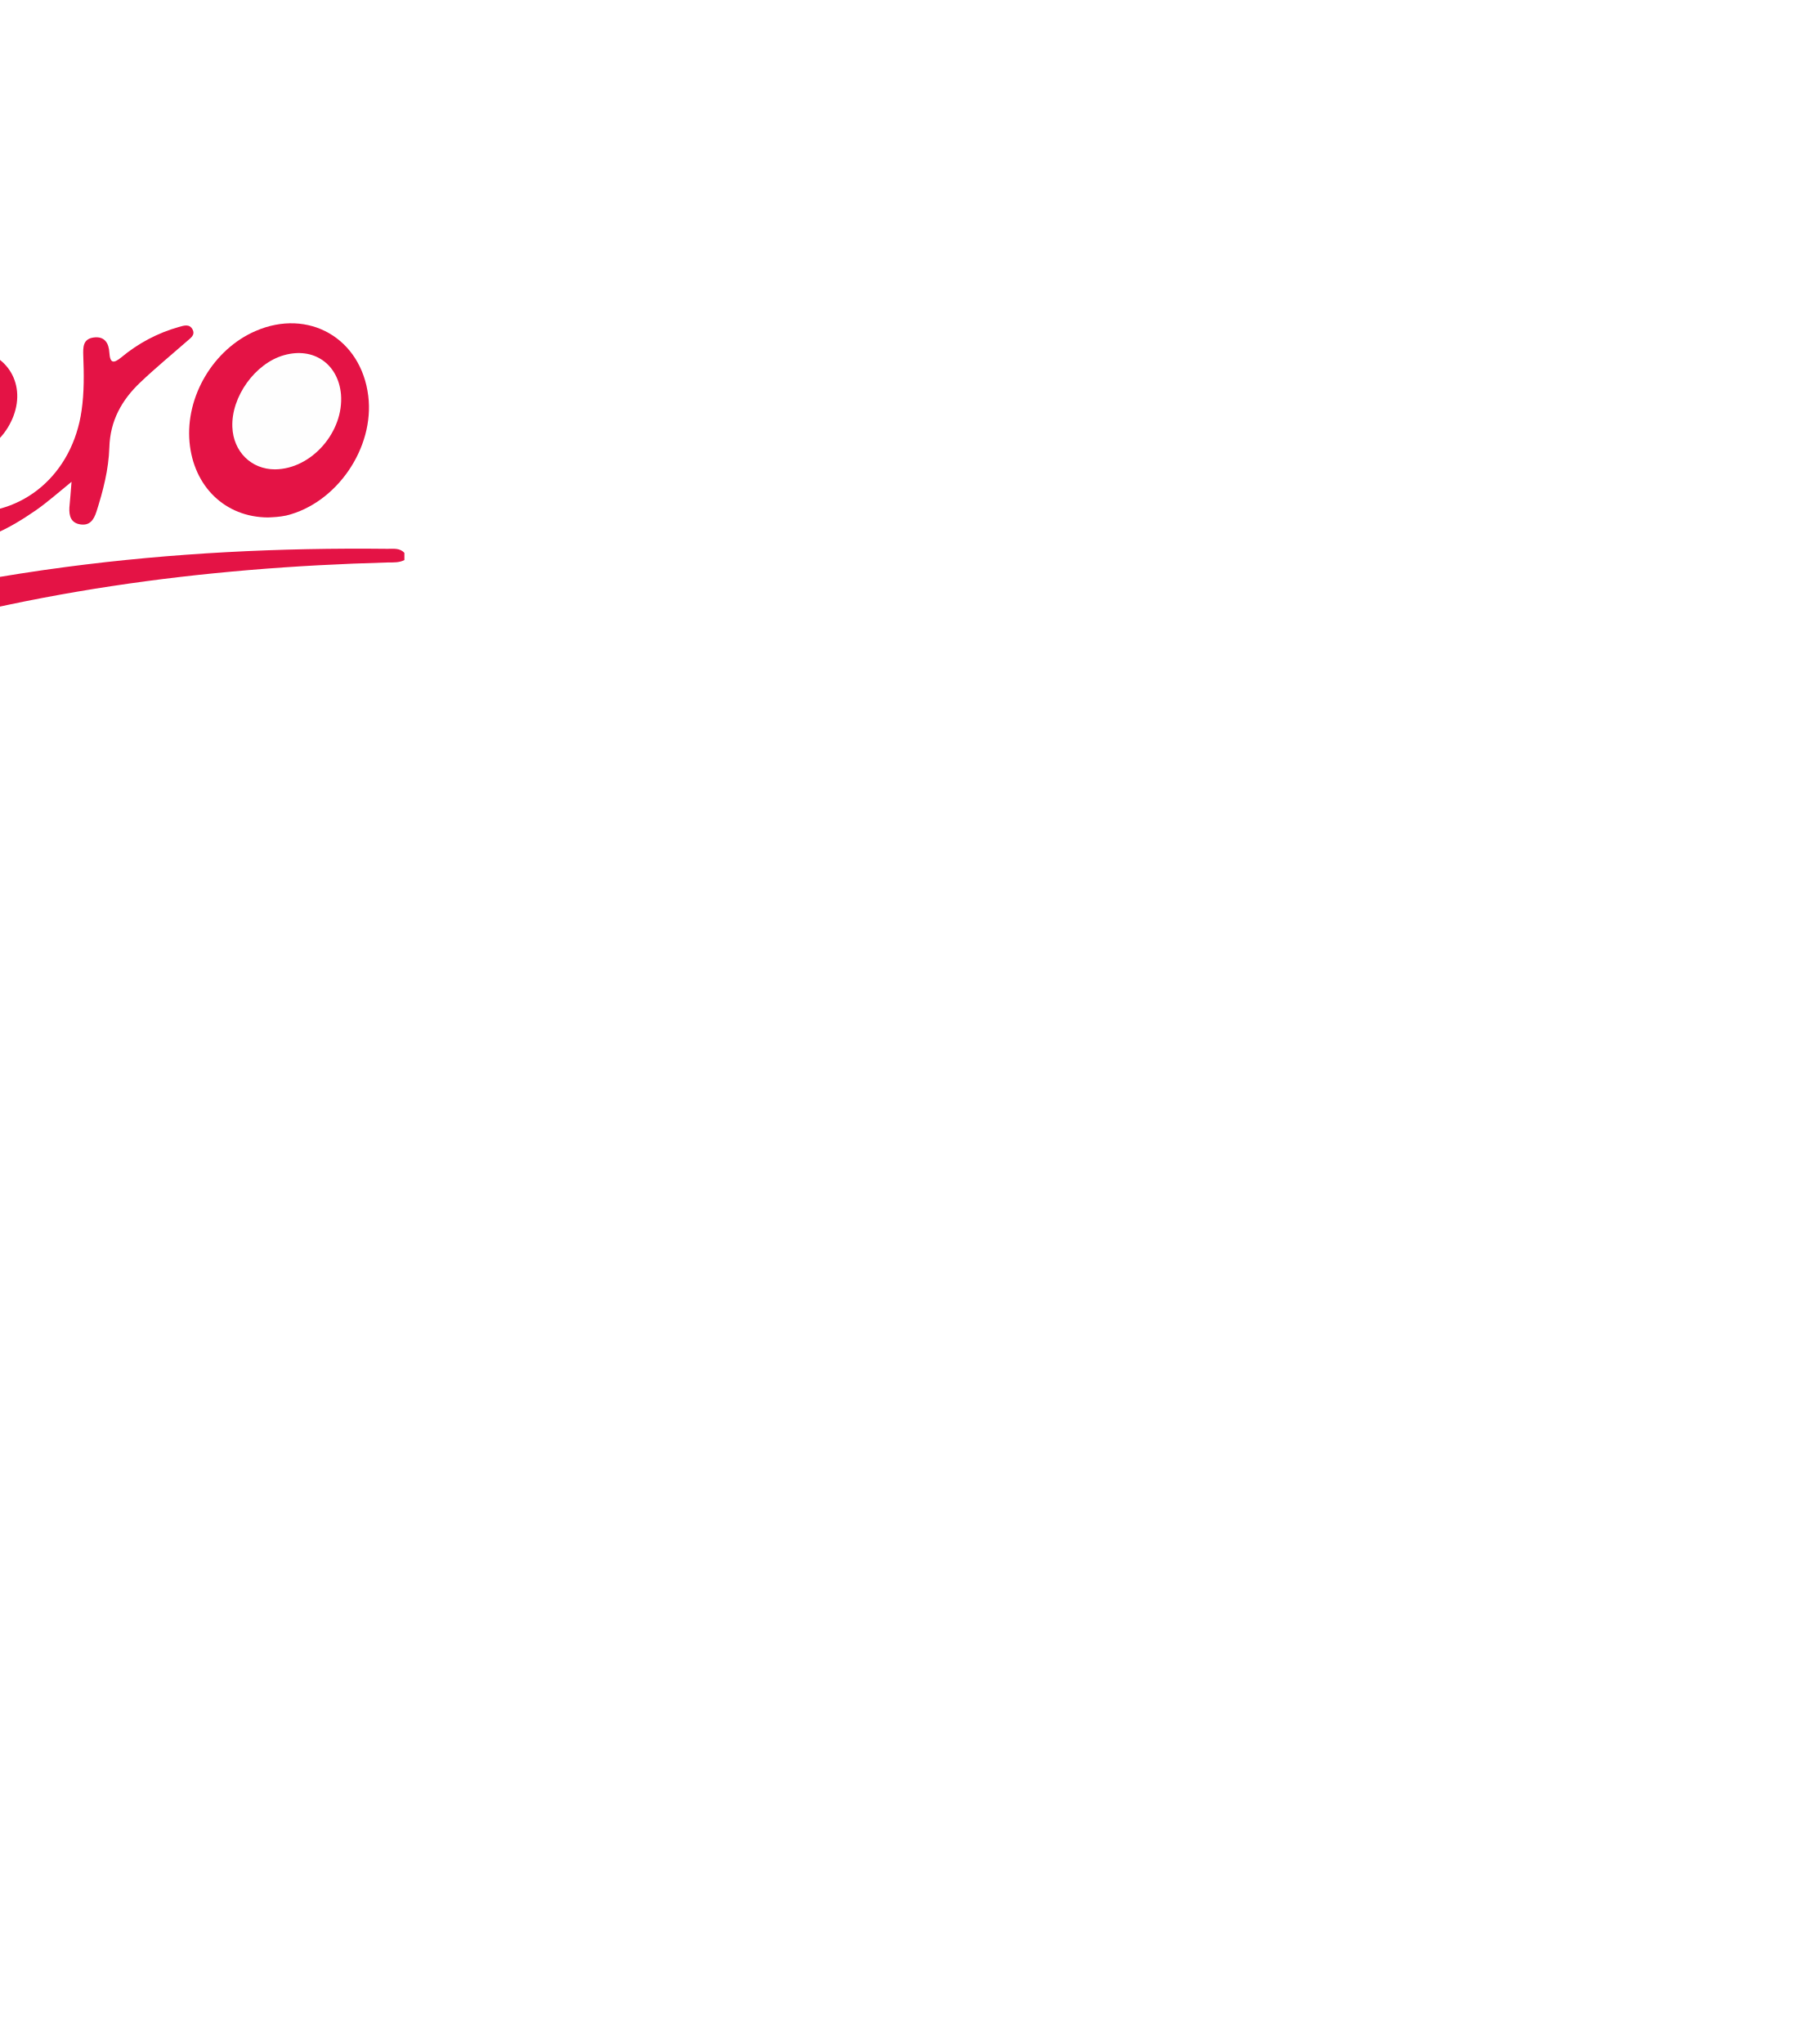
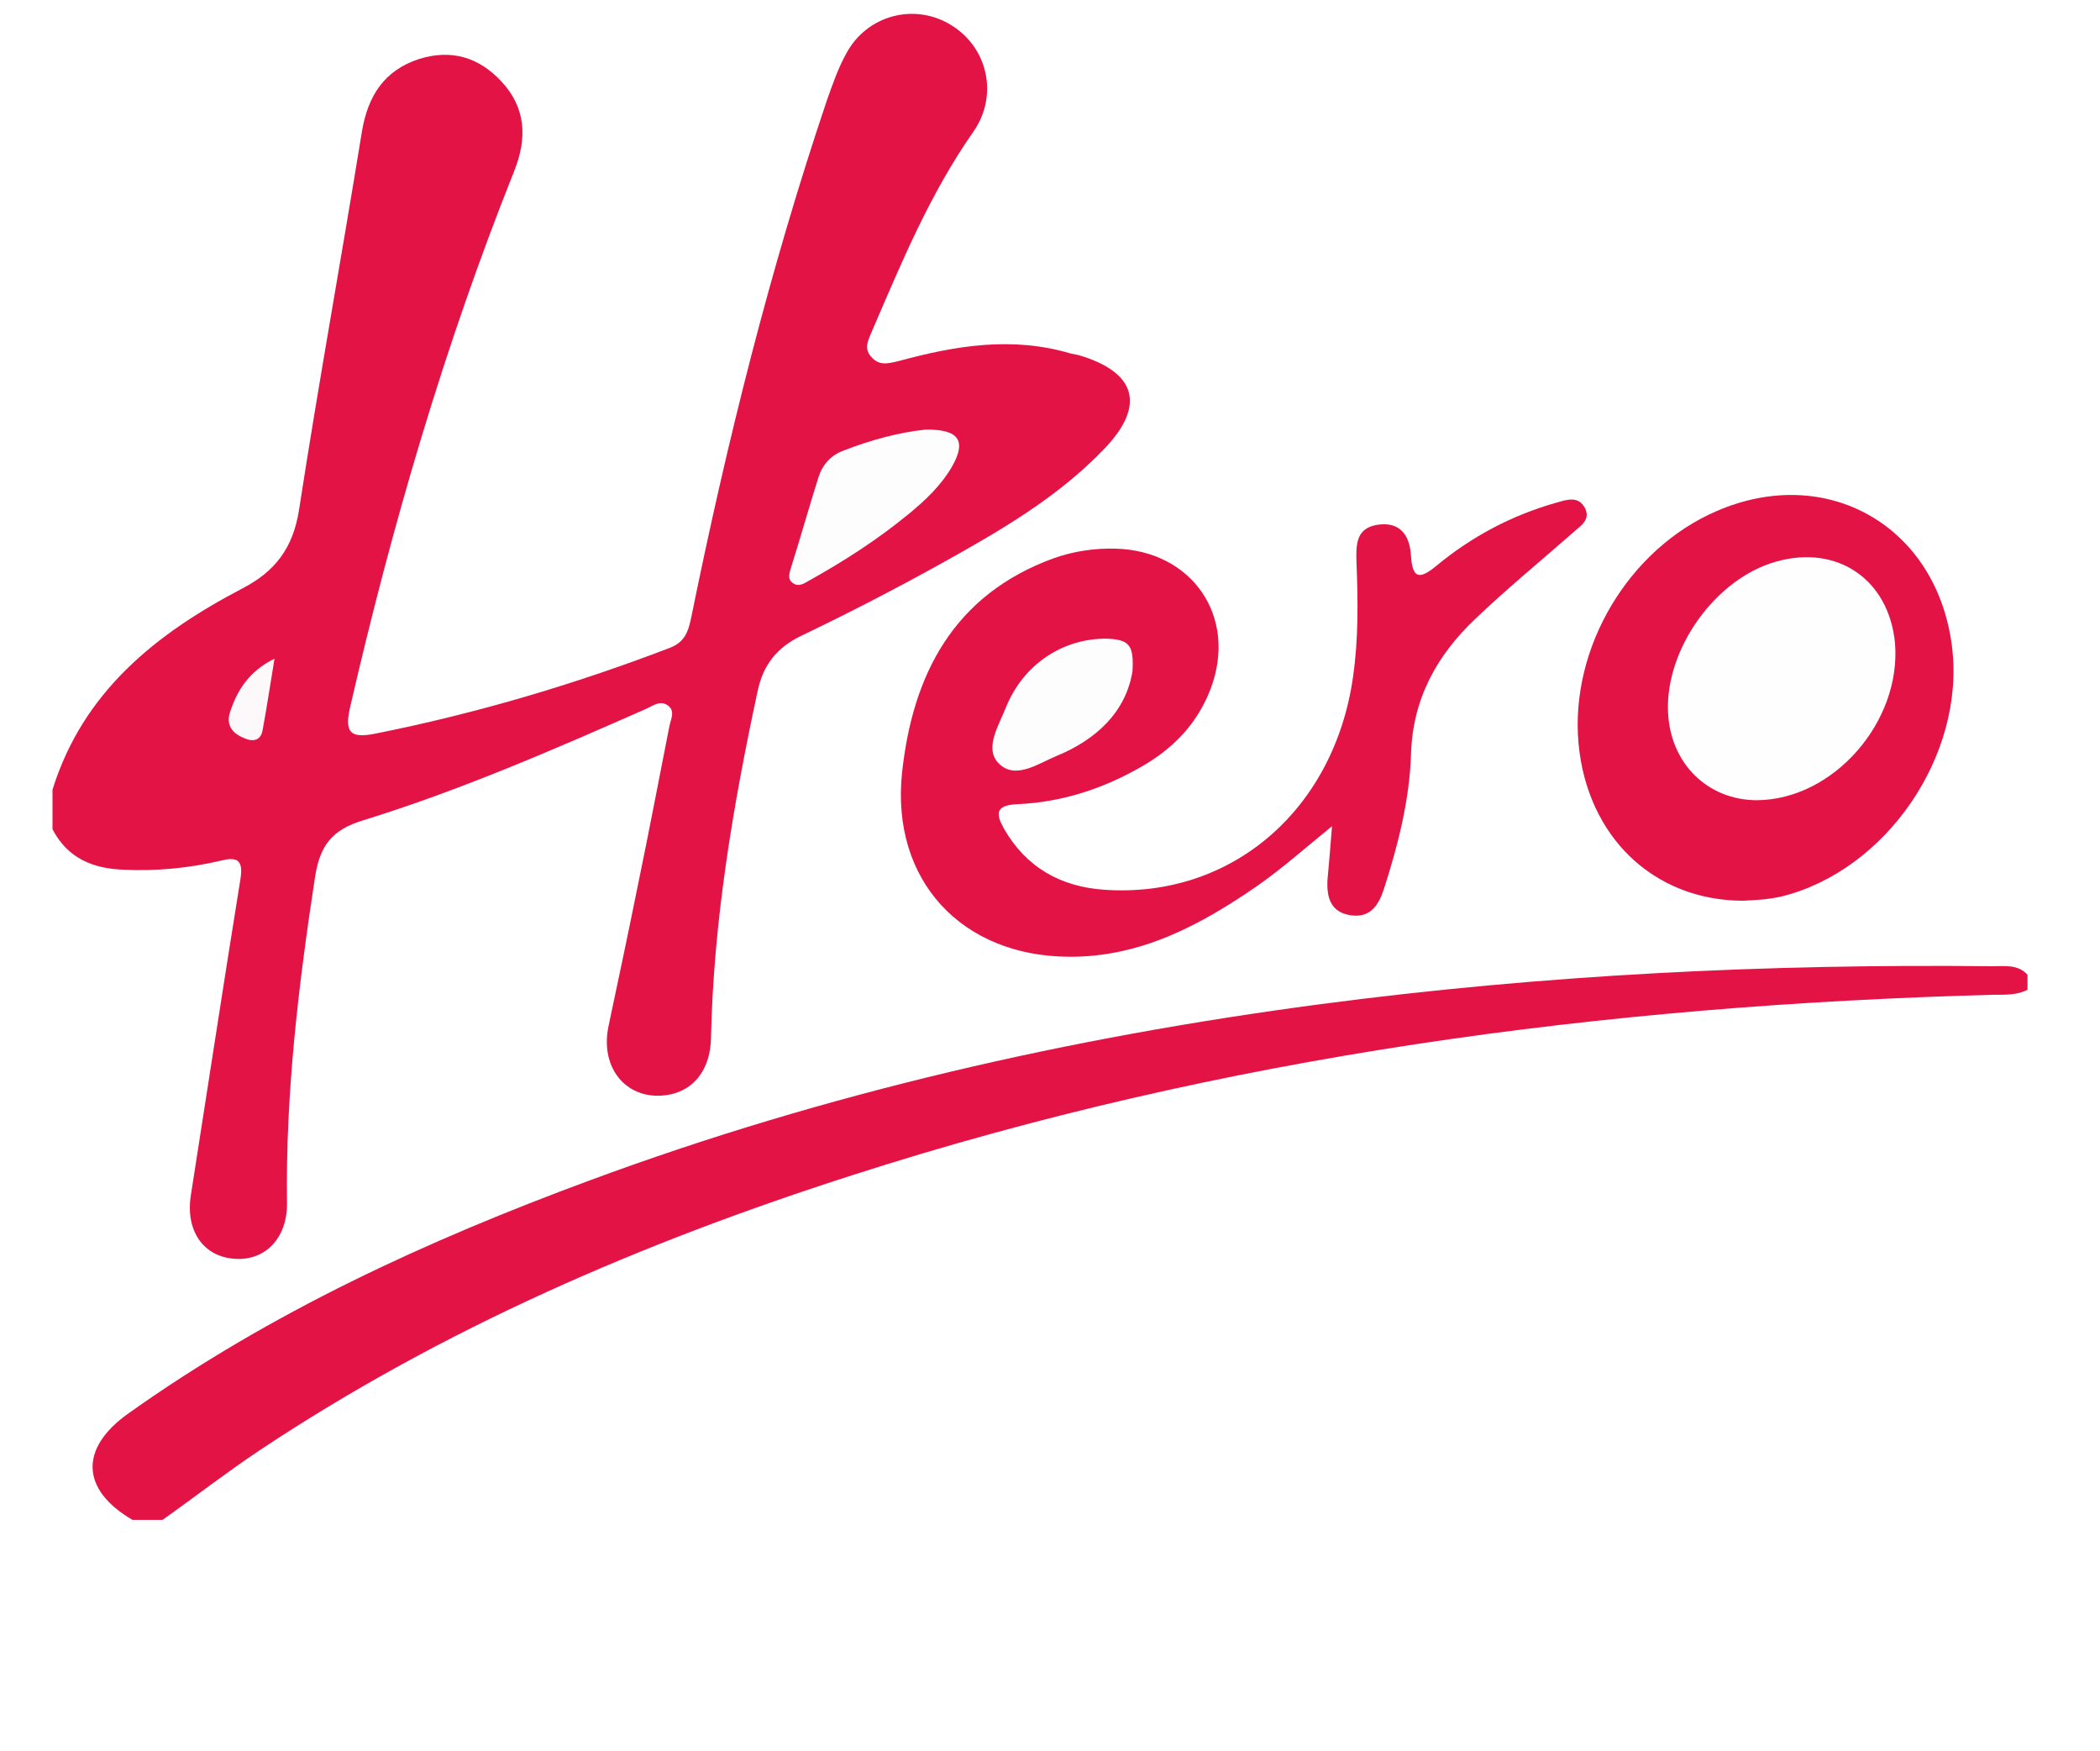
- <svg xmlns="http://www.w3.org/2000/svg" version="1.1" id="Layer_1" x="0px" y="0px" viewBox="0 0 750 854" transform="translate(-400,-500)">
+ <svg xmlns="http://www.w3.org/2000/svg" version="1.1" id="Layer_1" x="0px" y="0px" viewBox="0 0 420 350" style="enable-background:new 0 0 750 1334;" xml:space="preserve">
  <style type="text/css">
- 	.st0{fill:#FEFEFE;}
- 	.st1{fill:#E41345;}
- 	.st2{fill:#FEFDFE;}
- 	.st3{fill:#FDF9FA;}
- 	.st4{fill:#FEFDFD;}
+ 	.st0{fill:#E41345;}
+ 	.st1{fill:#FEFDFE;}
+ 	.st2{fill:#FDF9FA;}
+ 	.st3{fill:#FEFDFD;}
+ 	.st4{fill:#FEFEFE;}
</style>
  <g>
    <g>
-       <path class="st1" d="M174,694c6.1-19.6,20.7-31.2,37.9-40.2c6.6-3.4,10.2-8.1,11.4-15.7c3.9-25.3,8.5-50.5,12.6-75.8    c1.2-7,4.4-12.1,11.4-14.4c6.4-2,11.9-0.4,16.4,4.4c5,5.3,5.3,11.4,2.6,18.1c-13.9,34.8-24.4,70.7-32.8,107.2    c-1.1,4.9,0,6.2,5,5.2c20.1-4,39.7-9.8,58.8-17.1c3.3-1.2,3.9-3.5,4.5-6.4c7.1-34.9,15.7-69.4,27.1-103.2c1.1-3.1,2.2-6.3,3.8-9.2    c4.1-7.8,13.7-10.3,21-5.8c7.4,4.5,9.5,14.1,4.5,21.3c-8.7,12.4-14.4,26.2-20.3,39.9c-0.7,1.7-1.7,3.4-0.2,5.1    c1.6,1.9,3.4,1.4,5.5,0.9c11.4-3.1,22.8-5,34.5-1.5c0.5,0.1,1,0.2,1.5,0.3c11.6,3.4,13.5,10.1,5.1,18.8    c-9.3,9.7-20.9,16.4-32.6,22.9c-9.2,5.1-18.5,9.9-27.9,14.4c-5,2.4-7.7,5.9-8.8,11.2c-4.9,22.8-8.8,45.8-9.3,69.2    c-0.1,6.3-3.4,10.5-8.5,11.4c-8.1,1.4-13.8-5.1-12-13.7c2-9.4,4-18.9,5.9-28.3c2.2-10.6,4.2-21.2,6.3-31.8c0.3-1.4,1.2-3-0.4-4.1    c-1.5-1-2.9,0.1-4.2,0.7c-18.6,8.2-37.2,16.3-56.6,22.3c-6.3,1.9-8.7,5-9.7,11.4c-3.3,21.6-5.9,43.2-5.6,65.1    c0.1,7-4.3,11.6-10.4,11.2c-6.4-0.4-10-5.7-8.8-12.9c3.3-21,6.5-42.1,9.9-63.1c0.6-3.9-0.8-4.4-4-3.6c-6.4,1.5-12.8,2.1-19.3,1.8    c-6.2-0.2-11.3-2.3-14.3-8.1C174,699.3,174,696.7,174,694z" />
-       <path class="st1" d="M569,734c-2.1,1.1-4.5,1-6.8,1c-77.7,2.1-154.1,12.2-228.3,36.1c-41.8,13.4-81.8,30.6-118.5,55    c-6.6,4.4-12.9,9.3-19.4,13.9c-2,0-4,0-6,0c-10.3-6-10.7-14.3-0.8-21.3c28.4-20.2,59.8-34.6,92.3-46.6    c47.3-17.5,96.1-28.6,146-35.2c44.6-5.9,89.5-8.1,134.5-7.6c2.5,0,5.1-0.4,7,1.7C569,732,569,733,569,734z" />
-       <path class="st1" d="M429.9,701.3c-5.3,4.3-9.9,8.4-14.9,11.9c-11.3,7.8-23.3,14.3-37.7,14.2c-21.5-0.1-35.6-15.3-33.4-36.7    c2.1-19.7,10.3-35.7,30.4-43c4-1.4,8.1-2,12.3-1.9c15.4,0.4,24.5,13.7,19,28.1c-2.5,6.5-6.9,11.3-12.8,14.9    c-8,4.8-16.6,7.7-25.9,8.1c-4.3,0.2-4.3,1.9-2.6,4.9c4.4,7.7,11.3,11.6,20,12.2c25.4,1.8,46-15.9,49.8-42.5    c1.1-7.6,1-15.3,0.7-22.9c-0.1-3.5-0.2-7,4.4-7.6c4.6-0.6,6.3,2.5,6.5,6.3c0.3,4.5,1.7,4.7,5,2c7.1-5.9,15.2-10.2,24.1-12.7    c2.1-0.6,4.4-1.4,5.7,1.1c1.2,2.4-1,3.6-2.4,4.9c-6.5,5.7-13.2,11.2-19.5,17.2c-7.7,7.3-12.6,16-12.9,27.2    c-0.3,9.1-2.6,18.1-5.4,26.8c-1.1,3.4-2.8,5.9-6.7,5.3c-4-0.6-4.8-3.6-4.6-7.1C429.3,708.7,429.6,705.3,429.9,701.3z" />
-       <path class="st1" d="M512,716.2c-17.9-0.1-31.1-12.9-32.8-31.5c-1.7-19.1,10-38.8,27.6-46.4c22.1-9.6,44.1,3,47.1,27.1    c2.7,21.7-13.2,44.9-34.3,50C516.8,716,514.2,716.1,512,716.2z" />
-       <path class="st2" d="M348.6,622c6.8-0.1,8.2,2.3,5.3,7.4c-2.2,3.8-5.4,6.8-8.7,9.5c-6.2,5.1-12.9,9.4-19.9,13.3    c-1,0.6-2.1,1.3-3.2,0.5c-1.2-0.8-0.7-2-0.4-3.1c1.9-6,3.6-12.1,5.5-18.1c0.8-2.5,2.5-4.4,5-5.3C337.8,624,343.6,622.5,348.6,622z    " />
-       <path class="st3" d="M218.4,667.8c-0.8,4.8-1.5,9.6-2.4,14.4c-0.4,2-1.9,2.2-3.4,1.6c-2.4-0.9-4-2.5-3.1-5.3    C210.9,674.2,213.3,670.3,218.4,667.8z" />
-       <path class="st4" d="M390,670.3c-1.3,8.1-7.2,13.7-15.3,17c-3.6,1.5-8.2,4.8-11.5,1.4c-2.9-3,0.1-7.6,1.5-11.2    c3.5-8.6,11.4-13.8,20.2-13.7C389.3,664,390.3,665,390,670.3z" />
-       <path class="st0" d="M514.9,696.1c-9.9,0-17.4-7.4-17.8-17.7c-0.5-12.6,9.5-26.6,21.6-30c12.3-3.5,22.6,3.6,23.8,16.3    C543.8,680.4,530.2,696,514.9,696.1z" />
+       <path class="st0" d="M10.5,157.9c6.1-19.6,20.7-31.2,37.9-40.2c6.6-3.4,10.2-8.1,11.4-15.7c3.9-25.3,8.5-50.5,12.6-75.8    c1.2-7,4.4-12.1,11.4-14.4c6.4-2,11.9-0.4,16.4,4.4c5,5.3,5.3,11.4,2.6,18.1C88.9,69.1,78.4,105,70,141.5c-1.1,4.9,0,6.2,5,5.2    c20.1-4,39.7-9.8,58.8-17.1c3.3-1.2,3.9-3.5,4.5-6.4C145.4,88.3,154,53.8,165.4,20c1.1-3.1,2.2-6.3,3.8-9.2    c4.1-7.8,13.7-10.3,21-5.8c7.4,4.5,9.5,14.1,4.5,21.3c-8.7,12.4-14.4,26.2-20.3,39.9c-0.7,1.7-1.7,3.4-0.2,5.1    c1.6,1.9,3.4,1.4,5.5,0.9c11.4-3.1,22.8-5,34.5-1.5c0.5,0.1,1,0.2,1.5,0.3c11.6,3.4,13.5,10.1,5.1,18.8    c-9.3,9.7-20.9,16.4-32.6,22.9c-9.2,5.1-18.5,9.9-27.9,14.4c-5,2.4-7.7,5.9-8.8,11.2c-4.9,22.8-8.8,45.8-9.3,69.2    c-0.1,6.3-3.4,10.5-8.5,11.4c-8.1,1.4-13.8-5.1-12-13.7c2-9.4,4-18.9,5.9-28.3c2.2-10.6,4.2-21.2,6.3-31.8c0.3-1.4,1.2-3-0.4-4.1    c-1.5-1-2.9,0.1-4.2,0.7c-18.6,8.2-37.2,16.3-56.6,22.3c-6.3,1.9-8.7,5-9.7,11.4c-3.3,21.6-5.9,43.2-5.6,65.1    c0.1,7-4.3,11.6-10.4,11.2c-6.4-0.4-10-5.7-8.8-12.9c3.3-21,6.5-42.1,9.9-63.1c0.6-3.9-0.8-4.4-4-3.6c-6.4,1.5-12.8,2.1-19.3,1.8    c-6.2-0.2-11.3-2.3-14.3-8.1C10.5,163.2,10.5,160.6,10.5,157.9z" />
+       <path class="st0" d="M405.5,197.9c-2.1,1.1-4.5,1-6.8,1C321,201,244.6,211.1,170.4,235c-41.8,13.4-81.8,30.6-118.5,55    c-6.6,4.4-12.9,9.3-19.4,13.9c-2,0-4,0-6,0c-10.3-6-10.7-14.3-0.8-21.3C54.1,262.4,85.5,248,118,236c47.3-17.5,96.1-28.6,146-35.2    c44.6-5.9,89.5-8.1,134.5-7.6c2.5,0,5.1-0.4,7,1.7C405.5,195.9,405.5,196.9,405.5,197.9z" />
+       <path class="st0" d="M266.4,165.2c-5.3,4.3-9.9,8.4-14.9,11.9c-11.3,7.8-23.3,14.3-37.7,14.2c-21.5-0.1-35.6-15.3-33.4-36.7    c2.1-19.7,10.3-35.7,30.4-43c4-1.4,8.1-2,12.3-1.9c15.4,0.4,24.5,13.7,19,28.1c-2.5,6.5-6.9,11.3-12.8,14.9    c-8,4.8-16.6,7.7-25.9,8.1c-4.3,0.2-4.3,1.9-2.6,4.9c4.4,7.7,11.3,11.6,20,12.2c25.4,1.8,46-15.9,49.8-42.5    c1.1-7.6,1-15.3,0.7-22.9c-0.1-3.5-0.2-7,4.4-7.6s6.3,2.5,6.5,6.3c0.3,4.5,1.7,4.7,5,2c7.1-5.9,15.2-10.2,24.1-12.7    c2.1-0.6,4.4-1.4,5.7,1.1c1.2,2.4-1,3.6-2.4,4.9c-6.5,5.7-13.2,11.2-19.5,17.2c-7.7,7.3-12.6,16-12.9,27.2    c-0.3,9.1-2.6,18.1-5.4,26.8c-1.1,3.4-2.8,5.9-6.7,5.3c-4-0.6-4.8-3.6-4.6-7.1C265.8,172.6,266.1,169.2,266.4,165.2z" />
+       <path class="st0" d="M348.5,180.1c-17.9-0.1-31.1-12.9-32.8-31.5c-1.7-19.1,10-38.8,27.6-46.4c22.1-9.6,44.1,3,47.1,27.1    c2.7,21.7-13.2,44.9-34.3,50C353.3,179.9,350.7,180,348.5,180.1z" />
+       <path class="st1" d="M185.1,85.9c6.8-0.1,8.2,2.3,5.3,7.4c-2.2,3.8-5.4,6.8-8.7,9.5c-6.2,5.1-12.9,9.4-19.9,13.3    c-1,0.6-2.1,1.3-3.2,0.5c-1.2-0.8-0.7-2-0.4-3.1c1.9-6,3.6-12.1,5.5-18.1c0.8-2.5,2.5-4.4,5-5.3C174.3,87.9,180.1,86.4,185.1,85.9    z" />
+       <path class="st2" d="M54.9,131.7c-0.8,4.8-1.5,9.6-2.4,14.4c-0.4,2-1.9,2.2-3.4,1.6c-2.4-0.9-4-2.5-3.1-5.3    C47.4,138.1,49.8,134.2,54.9,131.7z" />
+       <path class="st3" d="M226.5,134.2c-1.3,8.1-7.2,13.7-15.3,17c-3.6,1.5-8.2,4.8-11.5,1.4c-2.9-3,0.1-7.6,1.5-11.2    c3.5-8.6,11.4-13.8,20.2-13.7C225.8,127.9,226.8,128.9,226.5,134.2z" />
+       <path class="st4" d="M351.4,160c-9.9,0-17.4-7.4-17.8-17.7c-0.5-12.6,9.5-26.6,21.6-30c12.3-3.5,22.6,3.6,23.8,16.3    C380.3,144.3,366.7,159.9,351.4,160z" />
    </g>
  </g>
</svg>
